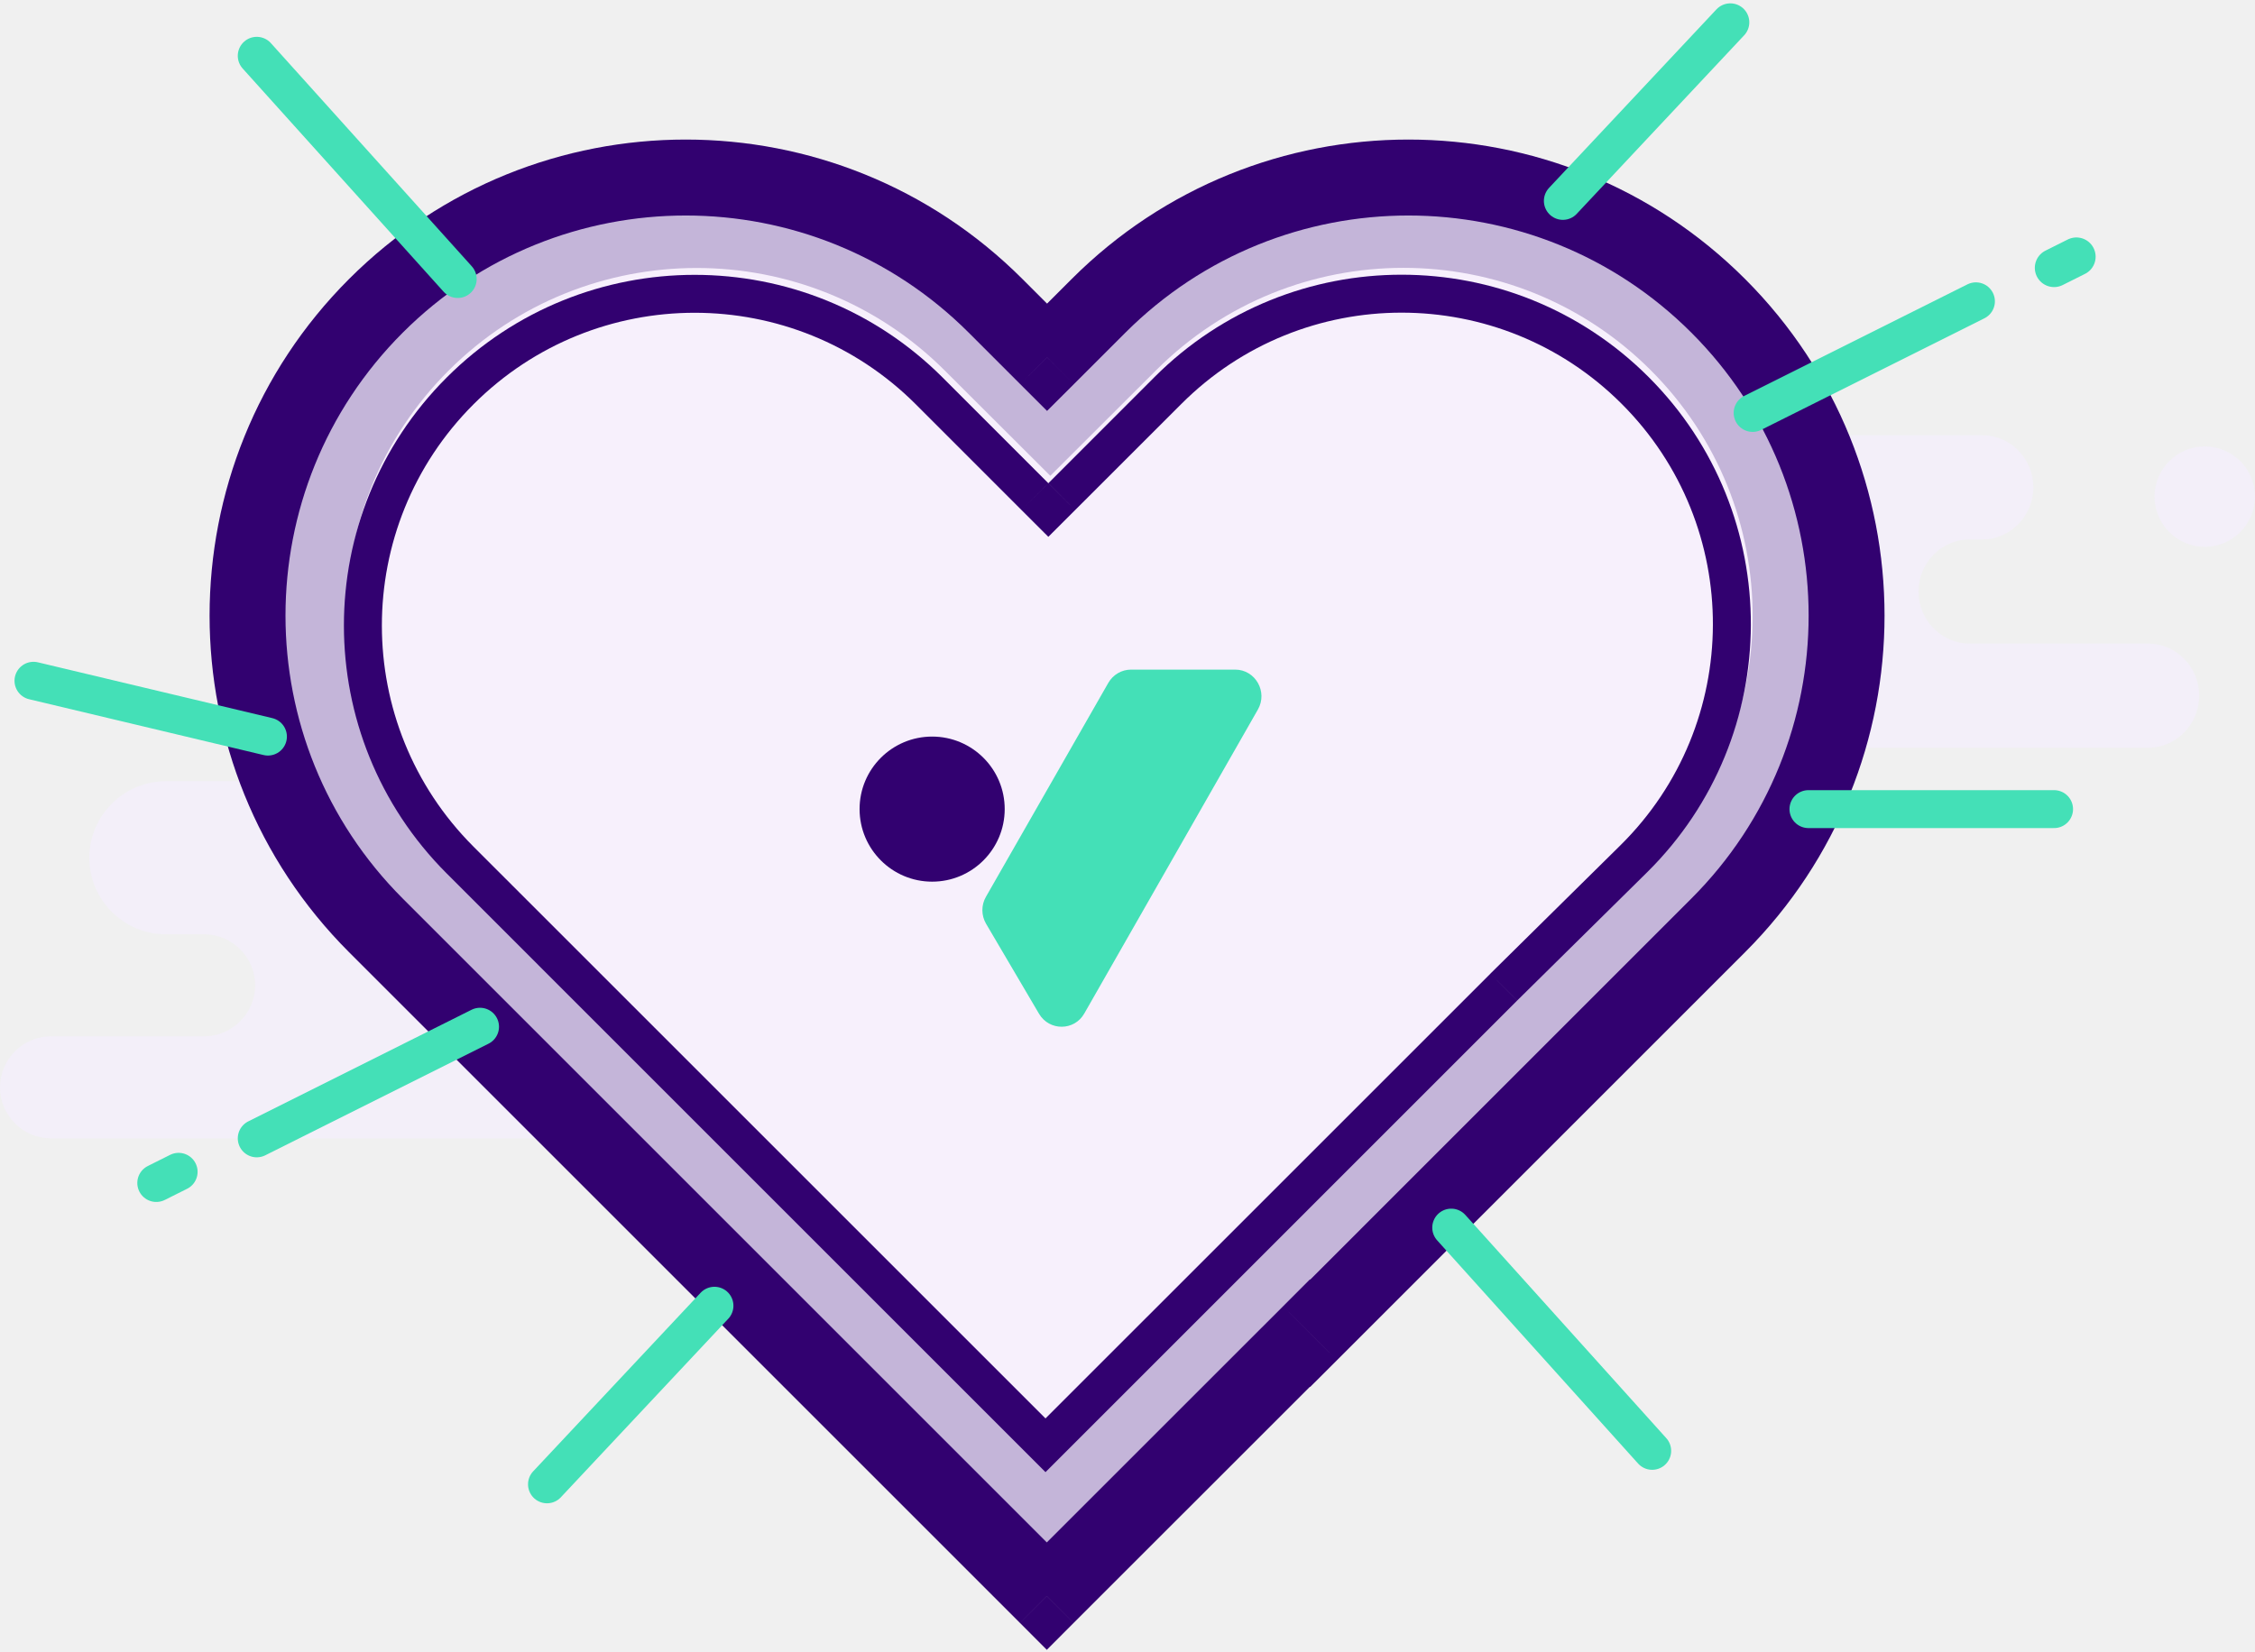
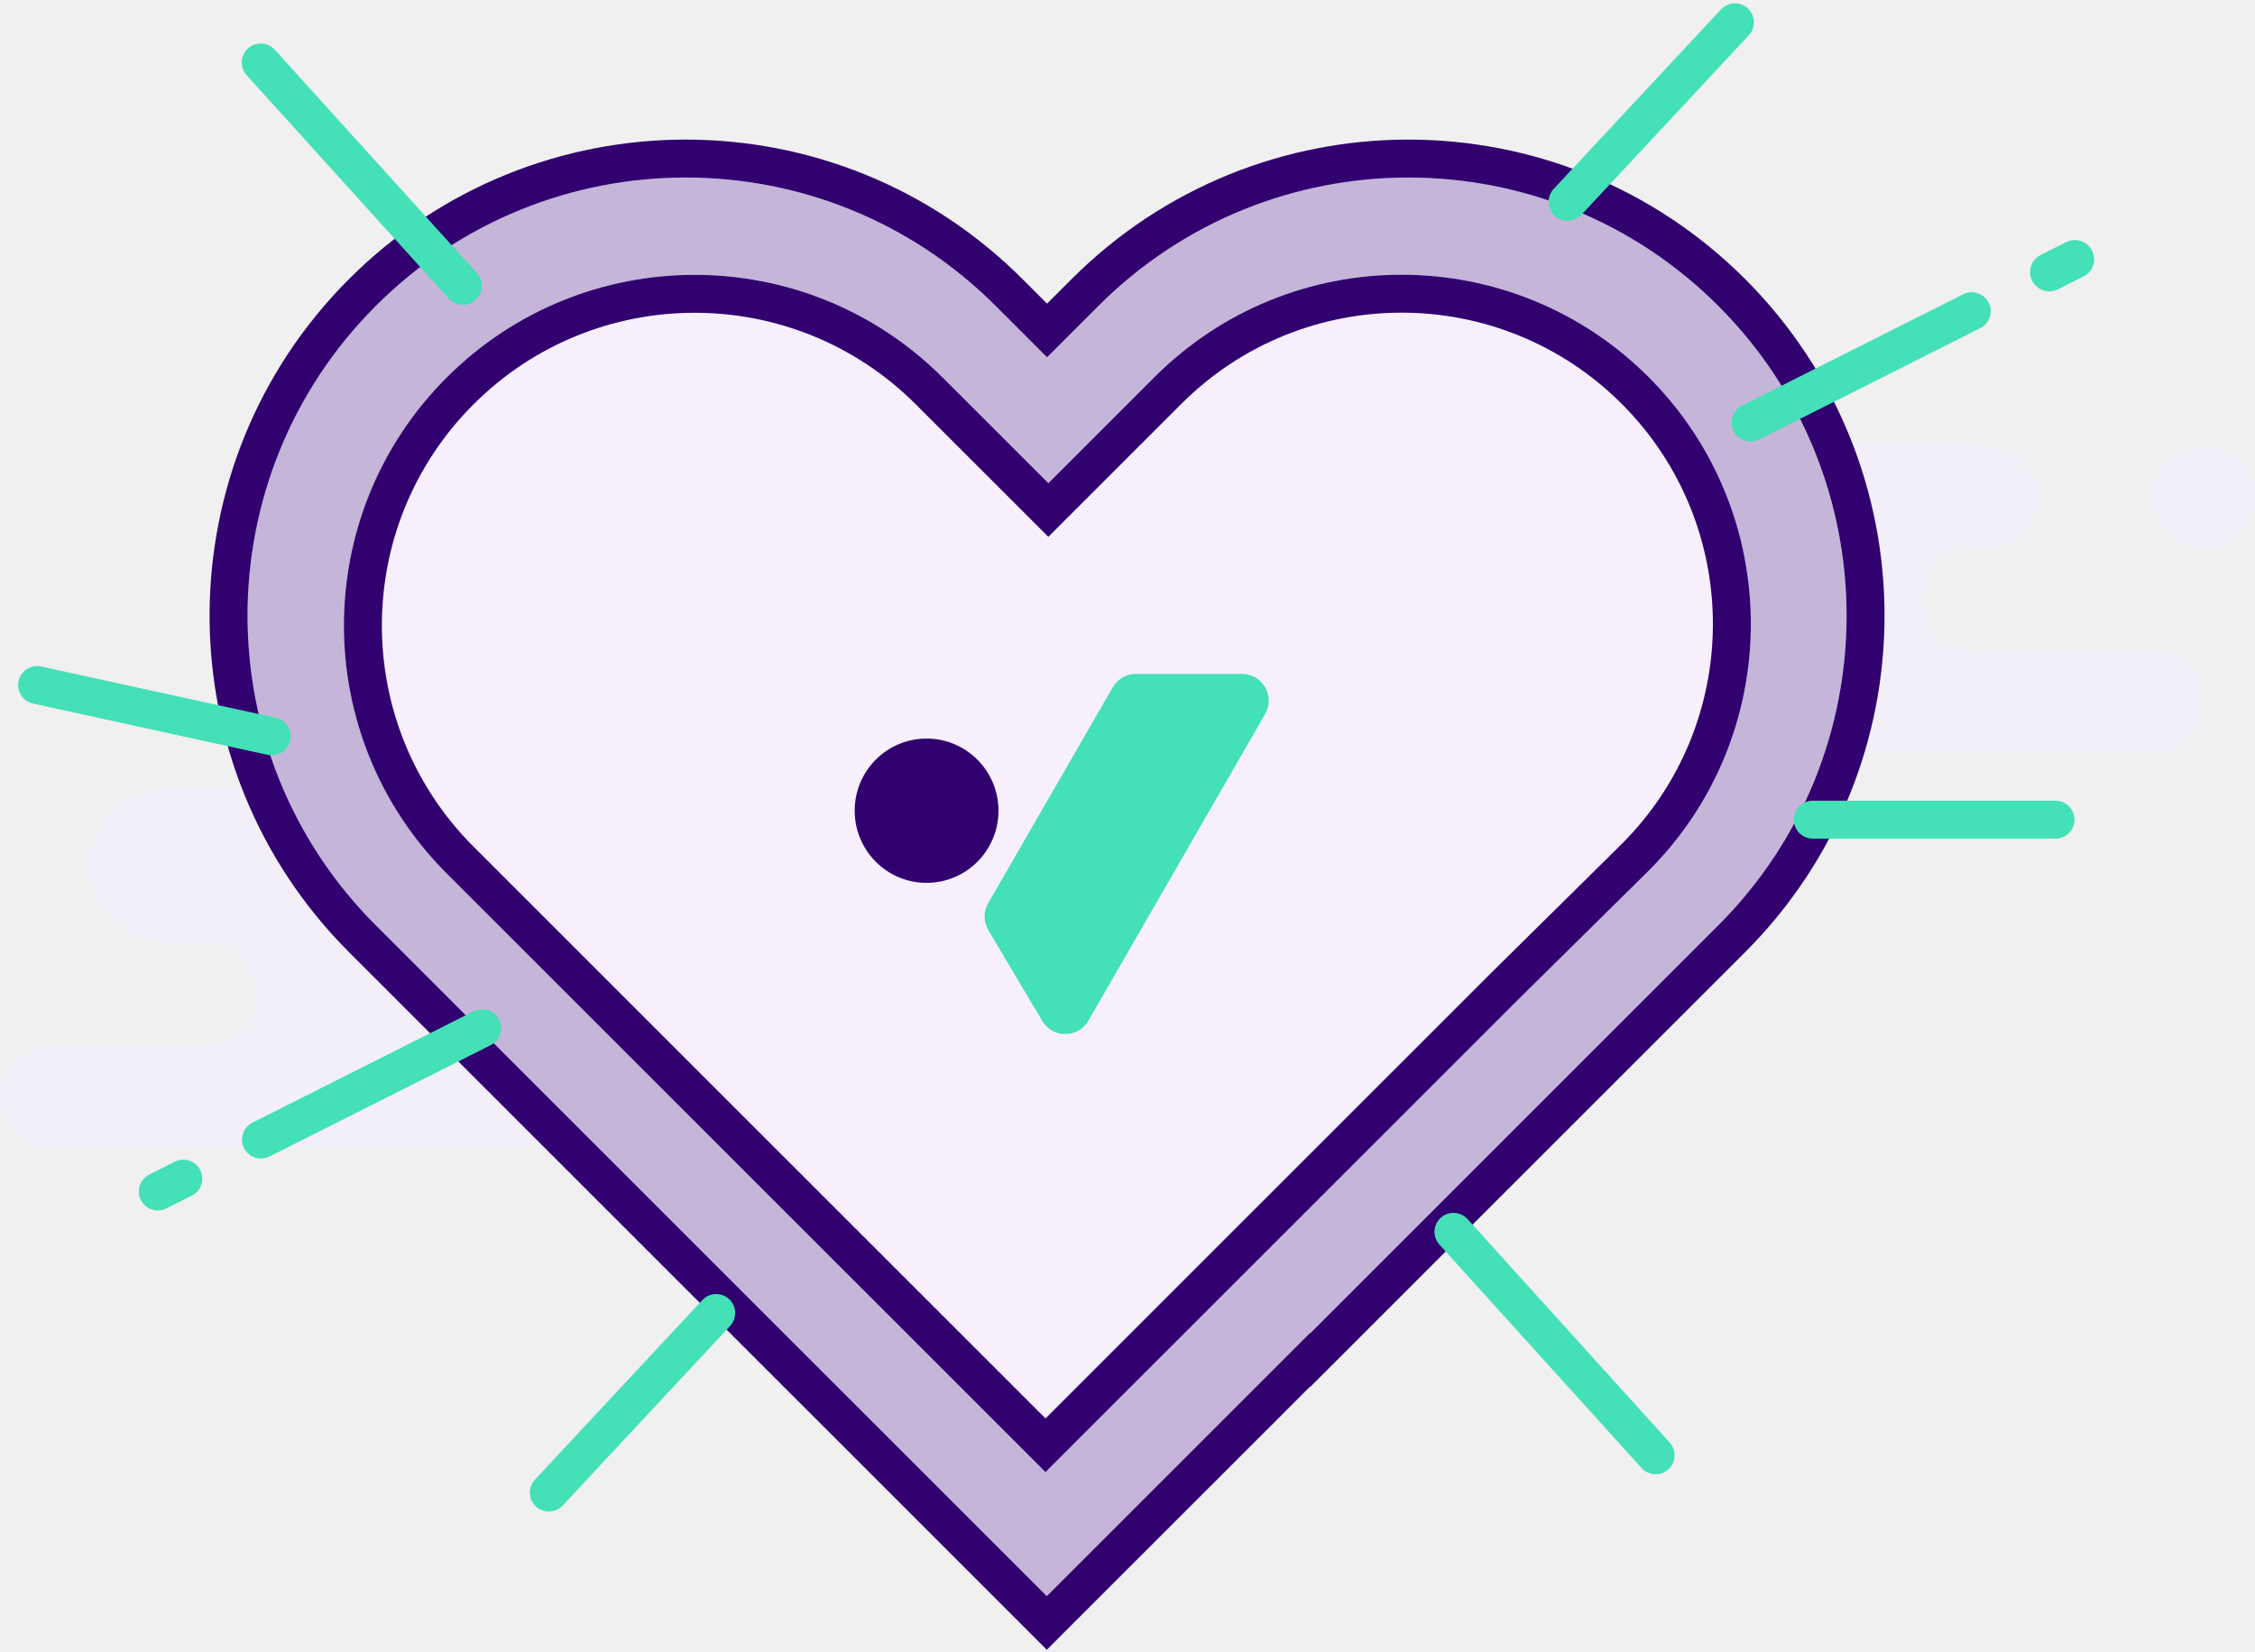
- <svg xmlns="http://www.w3.org/2000/svg" xmlns:xlink="http://www.w3.org/1999/xlink" width="202px" height="148px" viewBox="0 0 202 148" version="1.1">
-   <defs>
-     <rect id="path-1" x="0.174" y="0.91" width="151" height="136" />
-     <path d="M15.671,16.4 C31.001,1.08 55.855,1.08 71.184,16.4 L75.794,21.02 L80.405,16.4 C95.734,1.08 120.588,1.08 135.917,16.4 C151.247,31.73 151.247,56.59 135.917,71.92 L99.36,108.48 L99.337,108.45 L75.771,132.02 L15.671,71.92 C0.342,56.59 0.342,31.73 15.671,16.4 Z" id="path-3" />
-     <path d="M117.675,9.78 C105.456,-2.44 85.644,-2.44 73.425,9.78 L63.909,19.3 L54.442,9.83 C42.173,-2.44 22.279,-2.44 10.01,9.83 C-2.26,22.1 -2.26,41.99 10.01,54.26 L63.654,107.91 L105.909,65.65 L117.536,54.17 C129.886,41.97 129.949,22.05 117.675,9.78 Z" id="path-5" />
-   </defs>
-   <g id="Page-2" stroke="none" stroke-width="1" fill="none" fill-rule="evenodd">
-     <g id="icon-02" transform="translate(0, 2)">
-       <path d="M65.143,68 L14.858,68 C11.086,68 8,71.084 8,74.864 C8,78.634 11.086,81.717 14.858,81.717 L18.287,81.717 C20.8,81.717 22.857,83.776 22.857,86.283 C22.857,88.8 20.8,90.859 18.286,90.859 L4.571,90.859 C2.057,90.859 0,92.918 0,95.434 C0,97.941 2.057,100 4.571,100 L50.285,100 C52.8,100 54.857,97.941 54.857,95.434 C54.857,92.918 52.8,90.859 50.285,90.859 L43.427,90.859 C40.915,90.859 38.857,88.8 38.857,86.283 C38.857,83.776 40.915,81.717 43.427,81.717 L65.143,81.717 C68.914,81.717 72,78.634 72,74.864 C72,71.084 68.914,68 65.143,68 Z" id="Path" fill="#F3EFF9" />
-       <path d="M197.5,47 C195.025,47 193,44.973 193,42.495 C193,40.027 195.025,38 197.5,38 C199.975,38 202,40.027 202,42.495 C202,44.973 199.975,47 197.5,47 Z" id="Path" fill="#F3EFF9" />
-       <path d="M192.429,55.667 L176.429,55.667 C173.915,55.667 171.857,53.564 171.857,50.995 C171.857,48.436 173.915,46.333 176.428,46.333 L177.571,46.333 C180.086,46.333 182.143,44.231 182.143,41.662 C182.143,39.102 180.086,37 177.571,37 L159.286,37 C156.771,37 154.714,39.102 154.714,41.662 C154.714,44.231 156.771,46.333 159.286,46.333 L160.429,46.333 C162.943,46.333 165,48.436 165,50.995 C165,53.564 162.943,55.667 160.428,55.667 L155.856,55.667 L155.857,55.667 L153.571,55.667 C151.057,55.667 149,57.769 149,60.328 C149,62.898 151.057,65 153.571,65 L192.429,65 C194.944,65 197,62.898 197,60.328 C197,57.769 194.944,55.667 192.429,55.667 Z" id="Path" fill="#F3EFF9" />
-       <path d="M33.477,25.48 C48.782,10.173 73.594,10.173 88.897,25.48 L93.5,30.096 L98.103,25.48 C113.406,10.173 138.218,10.173 153.522,25.48 C168.826,40.797 168.826,65.635 153.522,80.952 L117.026,117.48 L117.003,117.45 L93.477,141 L33.477,80.952 C18.174,65.635 18.174,40.797 33.477,25.48 Z" id="Path" fill="#C4B5D9" />
-       <g id="Clipped" transform="translate(18, 9)">
-         <mask id="mask-2" fill="white">
-           <use xlink:href="#path-1" />
-         </mask>
-         <g id="Rectangle" />
-         <path d="M71.184,16.4 L73.588,14 L71.184,16.4 Z M15.671,16.4 L18.075,18.81 L15.671,16.4 Z M75.794,21.02 L73.39,23.42 L75.794,25.82 L78.198,23.42 L75.794,21.02 Z M80.405,16.4 L82.809,18.81 L82.809,18.81 L80.405,16.4 Z M135.917,16.4 L133.513,18.81 L133.513,18.81 L135.917,16.4 Z M135.917,71.92 L133.513,69.51 L135.917,71.92 Z M99.36,108.48 L96.956,110.88 L99.36,113.28 L101.764,110.88 L99.36,108.48 Z M99.337,108.45 L101.741,106.05 L99.337,103.64 L96.933,106.05 L99.337,108.45 Z M75.771,132.02 L73.367,134.42 L75.771,136.83 L78.175,134.42 L75.771,132.02 Z M15.671,71.92 L13.267,74.32 L15.671,71.92 Z M73.588,14 C56.931,-2.66 29.924,-2.66 13.267,14 L18.075,18.81 C32.077,4.81 54.778,4.81 68.78,18.81 L73.588,14 Z M78.198,18.61 L73.588,14 L68.78,18.81 L73.39,23.42 L78.198,18.61 Z M78.198,23.42 L82.809,18.81 L78,14 L73.39,18.61 L78.198,23.42 Z M82.809,18.81 C96.81,4.81 119.512,4.81 133.513,18.81 L138.322,14 C121.664,-2.66 94.658,-2.66 78,14 L82.809,18.81 Z M133.513,18.81 C147.515,32.81 147.515,55.51 133.513,69.51 L138.322,74.32 C154.979,57.66 154.979,30.66 138.322,14 L133.513,18.81 Z M133.513,69.51 L96.956,106.07 L101.764,110.88 L138.322,74.32 L133.513,69.51 Z M101.764,106.07 L101.741,106.05 L96.933,110.86 L96.956,110.88 L101.764,106.07 Z M78.175,134.42 L101.741,110.86 L96.933,106.05 L73.367,129.61 L78.175,134.42 Z M13.267,74.32 L73.367,134.42 L78.175,129.61 L18.075,69.51 L13.267,74.32 Z M13.267,14 C-3.39,30.66 -3.39,57.66 13.267,74.32 L18.075,69.51 C4.074,55.51 4.074,32.81 18.075,18.81 L13.267,14 Z" id="Shape" fill="#320170" fill-rule="nonzero" mask="url(#mask-2)" />
-         <mask id="mask-4" fill="white">
-           <use xlink:href="#path-3" />
-         </mask>
-         <g id="Path" />
-       </g>
-       <path d="M147.838,31.14 C135.622,18.953 115.815,18.953 103.599,31.14 L94.085,40.634 L84.621,31.19 C72.355,18.953 52.466,18.953 40.2,31.19 C27.933,43.426 27.933,63.261 40.2,75.498 L93.83,129 L136.075,86.856 L147.699,75.408 C160.046,63.241 160.109,43.376 147.838,31.14 Z" id="Path" fill="#F7F0FC" />
-       <g id="Clipped" transform="translate(30, 22)">
-         <mask id="mask-6" fill="white">
-           <use xlink:href="#path-5" />
-         </mask>
-         <g id="Path" />
-         <path d="M73.425,9.78 L71.02,7.38 L73.425,9.78 Z M63.909,19.3 L61.505,21.7 L63.909,24.1 L66.314,21.7 L63.909,19.3 Z M54.442,9.83 L52.038,12.23 L54.442,9.83 Z M10.01,9.83 L12.414,12.23 L10.01,9.83 Z M10.01,54.26 L12.414,51.86 L10.01,54.26 Z M63.654,107.91 L61.25,110.31 L63.654,112.71 L66.058,110.31 L63.654,107.91 Z M105.909,65.65 L103.519,63.23 L103.512,63.24 L103.504,63.25 L105.909,65.65 Z M117.536,54.17 L115.147,51.75 L117.536,54.17 Z M75.829,12.19 C86.72,1.29 104.379,1.29 115.271,12.19 L120.079,7.38 C106.532,-6.17 84.568,-6.17 71.02,7.38 L75.829,12.19 Z M66.314,21.7 L75.829,12.19 L71.02,7.38 L61.505,16.89 L66.314,21.7 Z M66.314,16.89 L56.847,7.43 L52.038,12.23 L61.505,21.7 L66.314,16.89 Z M56.847,7.43 C43.249,-6.17 21.203,-6.17 7.605,7.43 L12.414,12.23 C23.356,1.29 41.096,1.29 52.038,12.23 L56.847,7.43 Z M7.605,7.43 C-5.992,21.02 -5.992,43.07 7.605,56.67 L12.414,51.86 C1.472,40.92 1.472,23.18 12.414,12.23 L7.605,7.43 Z M7.605,56.67 L61.25,110.31 L66.058,105.5 L12.414,51.86 L7.605,56.67 Z M66.058,110.31 L108.313,68.06 L103.504,63.25 L61.25,105.5 L66.058,110.31 Z M115.147,51.75 L103.519,63.23 L108.298,68.07 L119.925,56.59 L115.147,51.75 Z M115.271,12.19 C126.211,23.13 126.155,40.88 115.147,51.75 L119.925,56.59 C133.617,43.07 133.687,20.98 120.079,7.38 L115.271,12.19 Z" id="Shape" fill="#320170" fill-rule="nonzero" mask="url(#mask-6)" />
-       </g>
-       <line x1="24" y1="64" x2="3" y2="59" id="Path" stroke="#44E0B7" stroke-width="3.4" stroke-linecap="round" />
-       <line x1="41" y1="23" x2="23" y2="3" id="Path" stroke="#44E0B7" stroke-width="3.4" stroke-linecap="round" />
-       <line x1="177" y1="25" x2="157" y2="35" id="Path" stroke="#44E0B7" stroke-width="3.4" stroke-linecap="round" />
-       <line x1="186" y1="21" x2="184" y2="22" id="Path" stroke="#44E0B7" stroke-width="3.447" stroke-linecap="round" />
-       <line x1="155" y1="0" x2="140" y2="16" id="Path" stroke="#44E0B7" stroke-width="3.4" stroke-linecap="round" />
-       <line x1="162" y1="70.5" x2="184" y2="70.5" id="Path" stroke="#44E0B7" stroke-width="3.4" stroke-linecap="round" />
-       <line x1="130" y1="108" x2="148" y2="128" id="Path" stroke="#44E0B7" stroke-width="3.4" stroke-linecap="round" />
-       <line x1="23" y1="100" x2="43" y2="90" id="Path" stroke="#44E0B7" stroke-width="3.4" stroke-linecap="round" />
-       <line x1="14" y1="104" x2="16" y2="103" id="Path" stroke="#44E0B7" stroke-width="3.4" stroke-linecap="round" />
-       <line x1="49" y1="131" x2="64" y2="115" id="Path" stroke="#44E0B7" stroke-width="3.4" stroke-linecap="round" />
-       <path d="M101.315,58 L110.645,58 C112.456,58 113.588,59.993 112.68,61.579 L97.131,88.81 C96.236,90.387 93.998,90.396 93.076,88.84 L88.33,80.771 C87.896,80.027 87.889,79.105 88.316,78.362 L99.28,59.19 C99.701,58.456 100.474,58 101.315,58 Z" id="Path" fill="#44E0B7" fill-rule="nonzero" />
-       <path d="M83.499,77 C87.089,77 90,74.084 90,70.495 C90,66.906 87.089,64 83.499,64 C79.911,64 77,66.906 77,70.495 C77,74.084 79.911,77 83.499,77 Z" id="Path" fill="#320170" fill-rule="nonzero" />
-     </g>
-   </g>
+ <svg xmlns="http://www.w3.org/2000/svg" width="202" height="148" viewBox="0 0 202 148" fill="none">
+   <path fill-rule="evenodd" clip-rule="evenodd" d="M65.228 70.742H14.877C11.1 70.742 8.01 73.844 8.01 77.635C8.01 81.427 11.1 84.529 14.877 84.529H18.311C20.827 84.529 22.887 86.597 22.887 89.124C22.887 91.652 20.827 93.72 18.31 93.72H4.577C2.06 93.72 0 95.788 0 98.315C0 100.843 2.06 102.911 4.577 102.911H50.352C52.869 102.911 54.929 100.843 54.929 98.315C54.929 95.788 52.869 93.72 50.352 93.72H43.484C40.968 93.72 38.908 91.652 38.908 89.124C38.908 86.597 40.968 84.529 43.484 84.529H65.228C69.004 84.529 72.094 81.427 72.094 77.635C72.094 73.844 69.004 70.742 65.228 70.742Z" fill="#F3EFF9" />
+   <path fill-rule="evenodd" clip-rule="evenodd" d="M197.423 49.148C194.905 49.148 192.845 47.08 192.845 44.553C192.845 42.025 194.905 39.957 197.423 39.957C199.94 39.957 202 42.025 202 44.553C202 47.08 199.94 49.148 197.423 49.148Z" fill="#F3EFF9" />
+   <path fill-rule="evenodd" clip-rule="evenodd" d="M192.845 58.339H176.824C174.307 58.339 172.247 56.271 172.247 53.744C172.247 51.216 174.307 49.148 176.823 49.148H177.968C180.486 49.148 182.546 47.08 182.546 44.553C182.546 42.025 180.486 39.957 177.968 39.957H159.659C157.141 39.957 155.081 42.025 155.081 44.553C155.081 47.08 157.141 49.148 159.659 49.148H160.804C163.321 49.148 165.381 51.216 165.381 53.744C165.381 56.271 163.321 58.339 160.803 58.339H156.225H156.226H153.937C151.42 58.339 149.36 60.407 149.36 62.935C149.36 65.462 151.42 67.53 153.937 67.53H192.845C195.363 67.53 197.422 65.462 197.422 62.935C197.422 60.407 195.363 58.339 192.845 58.339Z" fill="#F3EFF9" />
+   <mask id="path-4-outside-1" maskUnits="userSpaceOnUse" x="18.174" y="11.908" width="151" height="136" fill="black">
+     <rect fill="white" x="18.174" y="11.908" width="151" height="136" />
+     <path fill-rule="evenodd" clip-rule="evenodd" d="M33.671 27.405C49.001 12.076 73.855 12.076 89.184 27.405L93.794 32.016L98.404 27.405C113.734 12.076 138.588 12.076 153.917 27.405C169.247 42.735 169.247 67.589 153.917 82.918L117.36 119.475L117.337 119.452L93.771 143.018L33.671 82.918C18.342 67.589 18.342 42.735 33.671 27.405Z" />
+   </mask>
+   <path fill-rule="evenodd" clip-rule="evenodd" d="M33.671 27.405C49.001 12.076 73.855 12.076 89.184 27.405L93.794 32.016L98.404 27.405C113.734 12.076 138.588 12.076 153.917 27.405C169.247 42.735 169.247 67.589 153.917 82.918L117.36 119.475L117.337 119.452L93.771 143.018L33.671 82.918C18.342 67.589 18.342 42.735 33.671 27.405Z" fill="#C4B5D9" />
+   <path d="M89.184 27.405L91.588 25.001L89.184 27.405ZM33.671 27.405L36.075 29.809L33.671 27.405ZM93.794 32.016L91.39 34.42L93.794 36.824L96.198 34.42L93.794 32.016ZM98.404 27.405L100.809 29.809V29.809L98.404 27.405ZM153.917 27.405L151.513 29.809V29.809L153.917 27.405ZM153.917 82.918L151.513 80.514L153.917 82.918ZM117.36 119.475L114.956 121.88L117.36 124.284L119.764 121.88L117.36 119.475ZM117.337 119.452L119.741 117.048L117.337 114.644L114.933 117.048L117.337 119.452ZM93.771 143.018L91.367 145.422L93.771 147.827L96.175 145.422L93.771 143.018ZM33.671 82.918L31.267 85.322L33.671 82.918ZM91.588 25.001C74.931 8.344 47.924 8.344 31.267 25.001L36.075 29.809C50.077 15.808 72.778 15.808 86.78 29.809L91.588 25.001ZM96.198 29.611L91.588 25.001L86.78 29.809L91.39 34.42L96.198 29.611ZM96.198 34.42L100.809 29.809L96 25.001L91.39 29.611L96.198 34.42ZM100.809 29.809C114.81 15.808 137.512 15.808 151.513 29.809L156.322 25.001C139.664 8.344 112.658 8.344 96 25.001L100.809 29.809ZM151.513 29.809C165.515 43.811 165.515 66.512 151.513 80.514L156.322 85.322C172.979 68.665 172.979 41.658 156.322 25.001L151.513 29.809ZM151.513 80.514L114.956 117.071L119.764 121.88L156.322 85.322L151.513 80.514ZM119.764 117.071L119.741 117.048L114.933 121.857L114.956 121.88L119.764 117.071ZM96.175 145.422L119.741 121.857L114.933 117.048L91.367 140.614L96.175 145.422ZM31.267 85.322L91.367 145.422L96.175 140.614L36.075 80.514L31.267 85.322ZM31.267 25.001C14.61 41.658 14.61 68.665 31.267 85.322L36.075 80.514C22.074 66.512 22.074 43.811 36.075 29.809L31.267 25.001Z" fill="#320170" mask="url(#path-4-outside-1)" />
+   <mask id="path-6-inside-2" fill="white">
+     <path fill-rule="evenodd" clip-rule="evenodd" d="M147.675 33.781C135.456 21.561 115.644 21.561 103.425 33.781L93.909 43.296L84.442 33.829C72.173 21.559 52.279 21.559 40.01 33.829C27.74 46.099 27.74 65.992 40.01 78.262L93.654 131.906L135.909 89.652L147.536 78.17C159.886 65.973 159.949 46.054 147.675 33.781Z" />
+   </mask>
+   <path fill-rule="evenodd" clip-rule="evenodd" d="M147.675 33.781C135.456 21.561 115.644 21.561 103.425 33.781L93.909 43.296L84.442 33.829C72.173 21.559 52.279 21.559 40.01 33.829C27.74 46.099 27.74 65.992 40.01 78.262L93.654 131.906L135.909 89.652L147.536 78.17C159.886 65.973 159.949 46.054 147.675 33.781Z" fill="#F7F0FC" />
+   <path d="M103.425 33.781L101.02 31.377L103.425 33.781ZM93.909 43.296L91.505 45.7L93.909 48.104L96.314 45.7L93.909 43.296ZM84.442 33.829L82.038 36.233L84.442 33.829ZM40.01 33.829L42.414 36.233L40.01 33.829ZM40.01 78.262L42.414 75.858L40.01 78.262ZM93.654 131.906L91.25 134.311L93.654 136.715L96.058 134.311L93.654 131.906ZM135.909 89.652L133.519 87.233L133.512 87.24L133.504 87.248L135.909 89.652ZM147.536 78.17L145.147 75.75L147.536 78.17ZM105.829 36.185C116.72 25.293 134.379 25.293 145.271 36.185L150.079 31.377C136.532 17.829 114.568 17.829 101.02 31.377L105.829 36.185ZM96.314 45.7L105.829 36.185L101.02 31.377L91.505 40.892L96.314 45.7ZM96.314 40.892L86.847 31.425L82.038 36.233L91.505 45.7L96.314 40.892ZM86.847 31.425C73.249 17.827 51.203 17.827 37.605 31.425L42.414 36.233C53.356 25.291 71.096 25.291 82.038 36.233L86.847 31.425ZM37.605 31.425C24.008 45.022 24.008 67.068 37.605 80.666L42.414 75.858C31.472 64.916 31.472 47.175 42.414 36.233L37.605 31.425ZM37.605 80.666L91.25 134.311L96.058 129.502L42.414 75.858L37.605 80.666ZM96.058 134.311L138.313 92.056L133.504 87.248L91.25 129.502L96.058 134.311ZM145.147 75.75L133.519 87.233L138.298 92.071L149.925 80.589L145.147 75.75ZM145.271 36.185C156.211 47.125 156.155 64.879 145.147 75.75L149.925 80.589C163.617 67.067 163.687 44.984 150.079 31.377L145.271 36.185Z" fill="#320170" mask="url(#path-6-inside-2)" />
+   <path d="M24.334 65.975L3.327 61.382" stroke="#44E0B7" stroke-width="3.4" stroke-linecap="round" />
+   <path d="M41.466 25.618L23.355 5.596" stroke="#44E0B7" stroke-width="3.4" stroke-linecap="round" />
+   <path d="M176.623 27.886L156.813 37.859" stroke="#44E0B7" stroke-width="3.4" stroke-linecap="round" />
+   <path d="M185.866 23.233L183.577 24.382" stroke="#44E0B7" stroke-width="3.447" stroke-linecap="round" />
+   <path d="M155.413 2L140.42 18.087" stroke="#44E0B7" stroke-width="3.4" stroke-linecap="round" />
+   <path d="M162.386 73.444H184.128" stroke="#44E0B7" stroke-width="3.4" stroke-linecap="round" />
+   <path d="M130.199 110.377L148.309 130.4" stroke="#44E0B7" stroke-width="3.4" stroke-linecap="round" />
+   <path d="M23.377 102.109L43.188 92.136" stroke="#44E0B7" stroke-width="3.4" stroke-linecap="round" />
+   <path d="M14.135 106.762L16.423 105.613" stroke="#44E0B7" stroke-width="3.4" stroke-linecap="round" />
+   <path d="M49.165 133.739L64.157 117.652" stroke="#44E0B7" stroke-width="3.4" stroke-linecap="round" />
+   <path d="M101.756 60.384H111.254C113.097 60.384 114.25 62.387 113.325 63.987L97.497 91.458C96.586 93.045 94.308 93.059 93.369 91.486L88.537 83.35C88.096 82.602 88.089 81.673 88.524 80.918L99.685 61.576C100.113 60.841 100.9 60.384 101.756 60.384Z" fill="#44E0B7" />
+   <path d="M83.001 79.108C86.558 79.108 89.442 76.213 89.442 72.642C89.442 69.072 86.558 66.177 83.001 66.177C79.445 66.177 76.561 69.072 76.561 72.642C76.561 76.213 79.445 79.108 83.001 79.108Z" fill="#320170" />
</svg>
